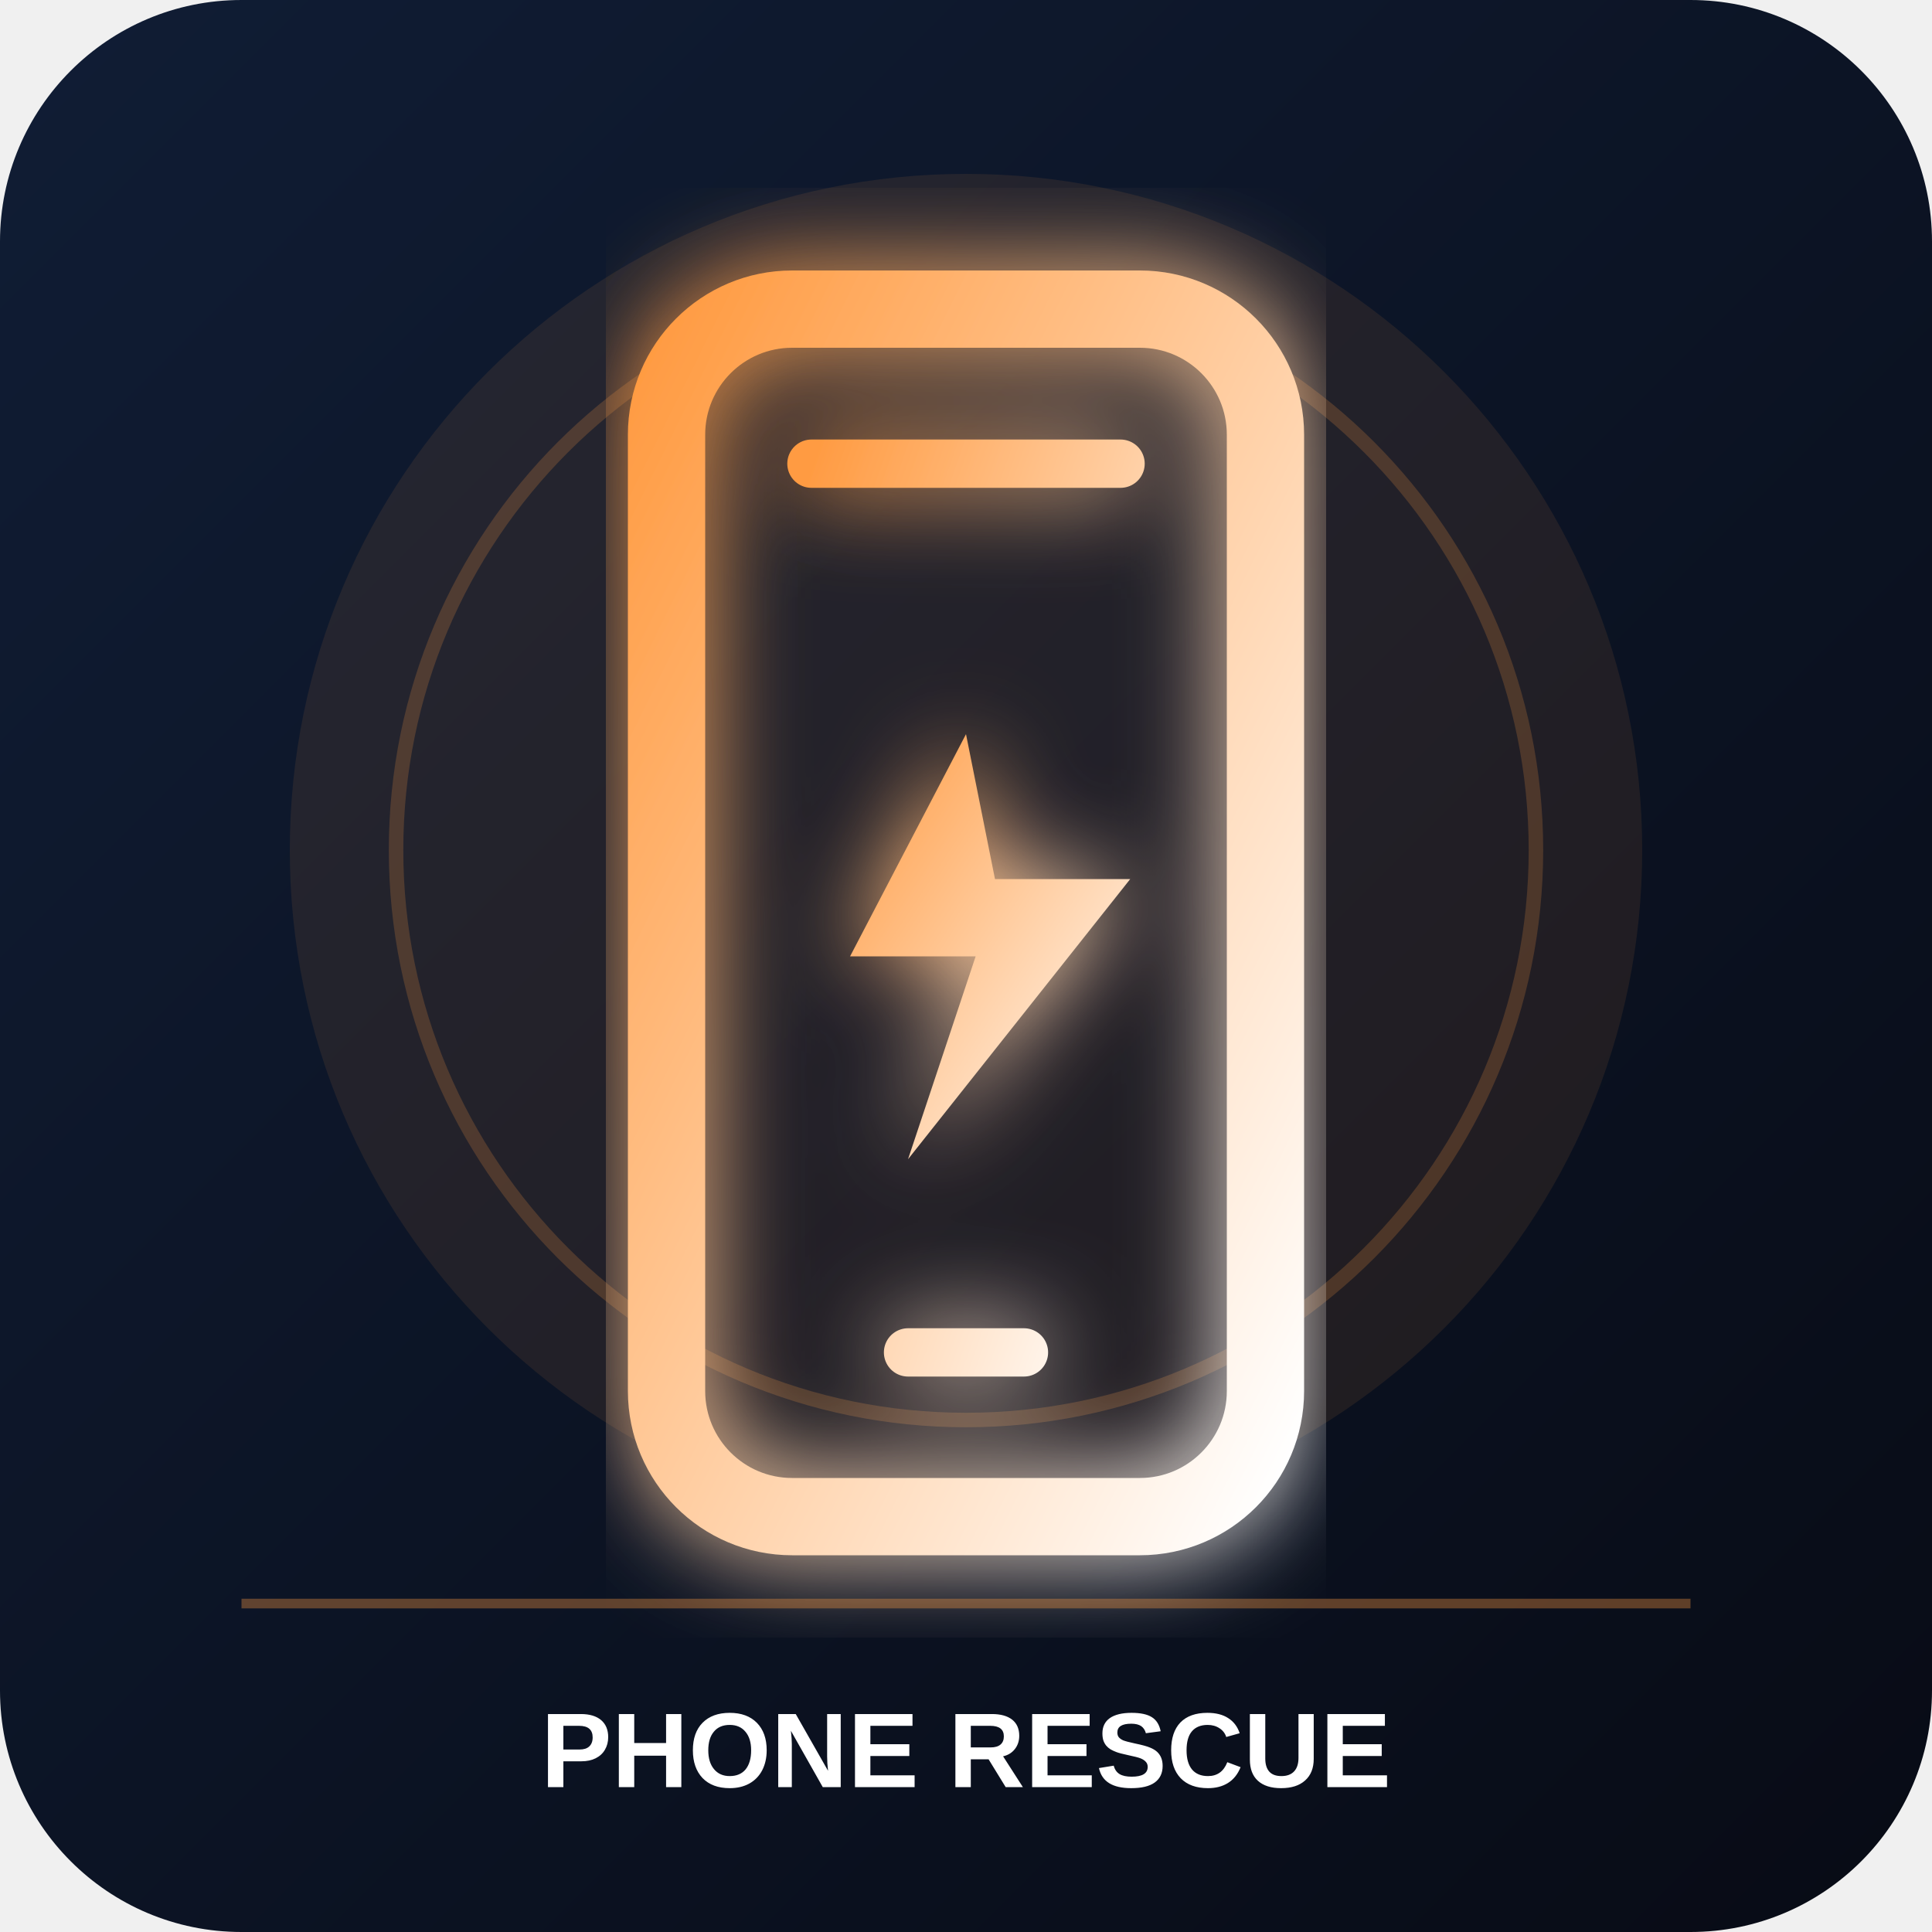
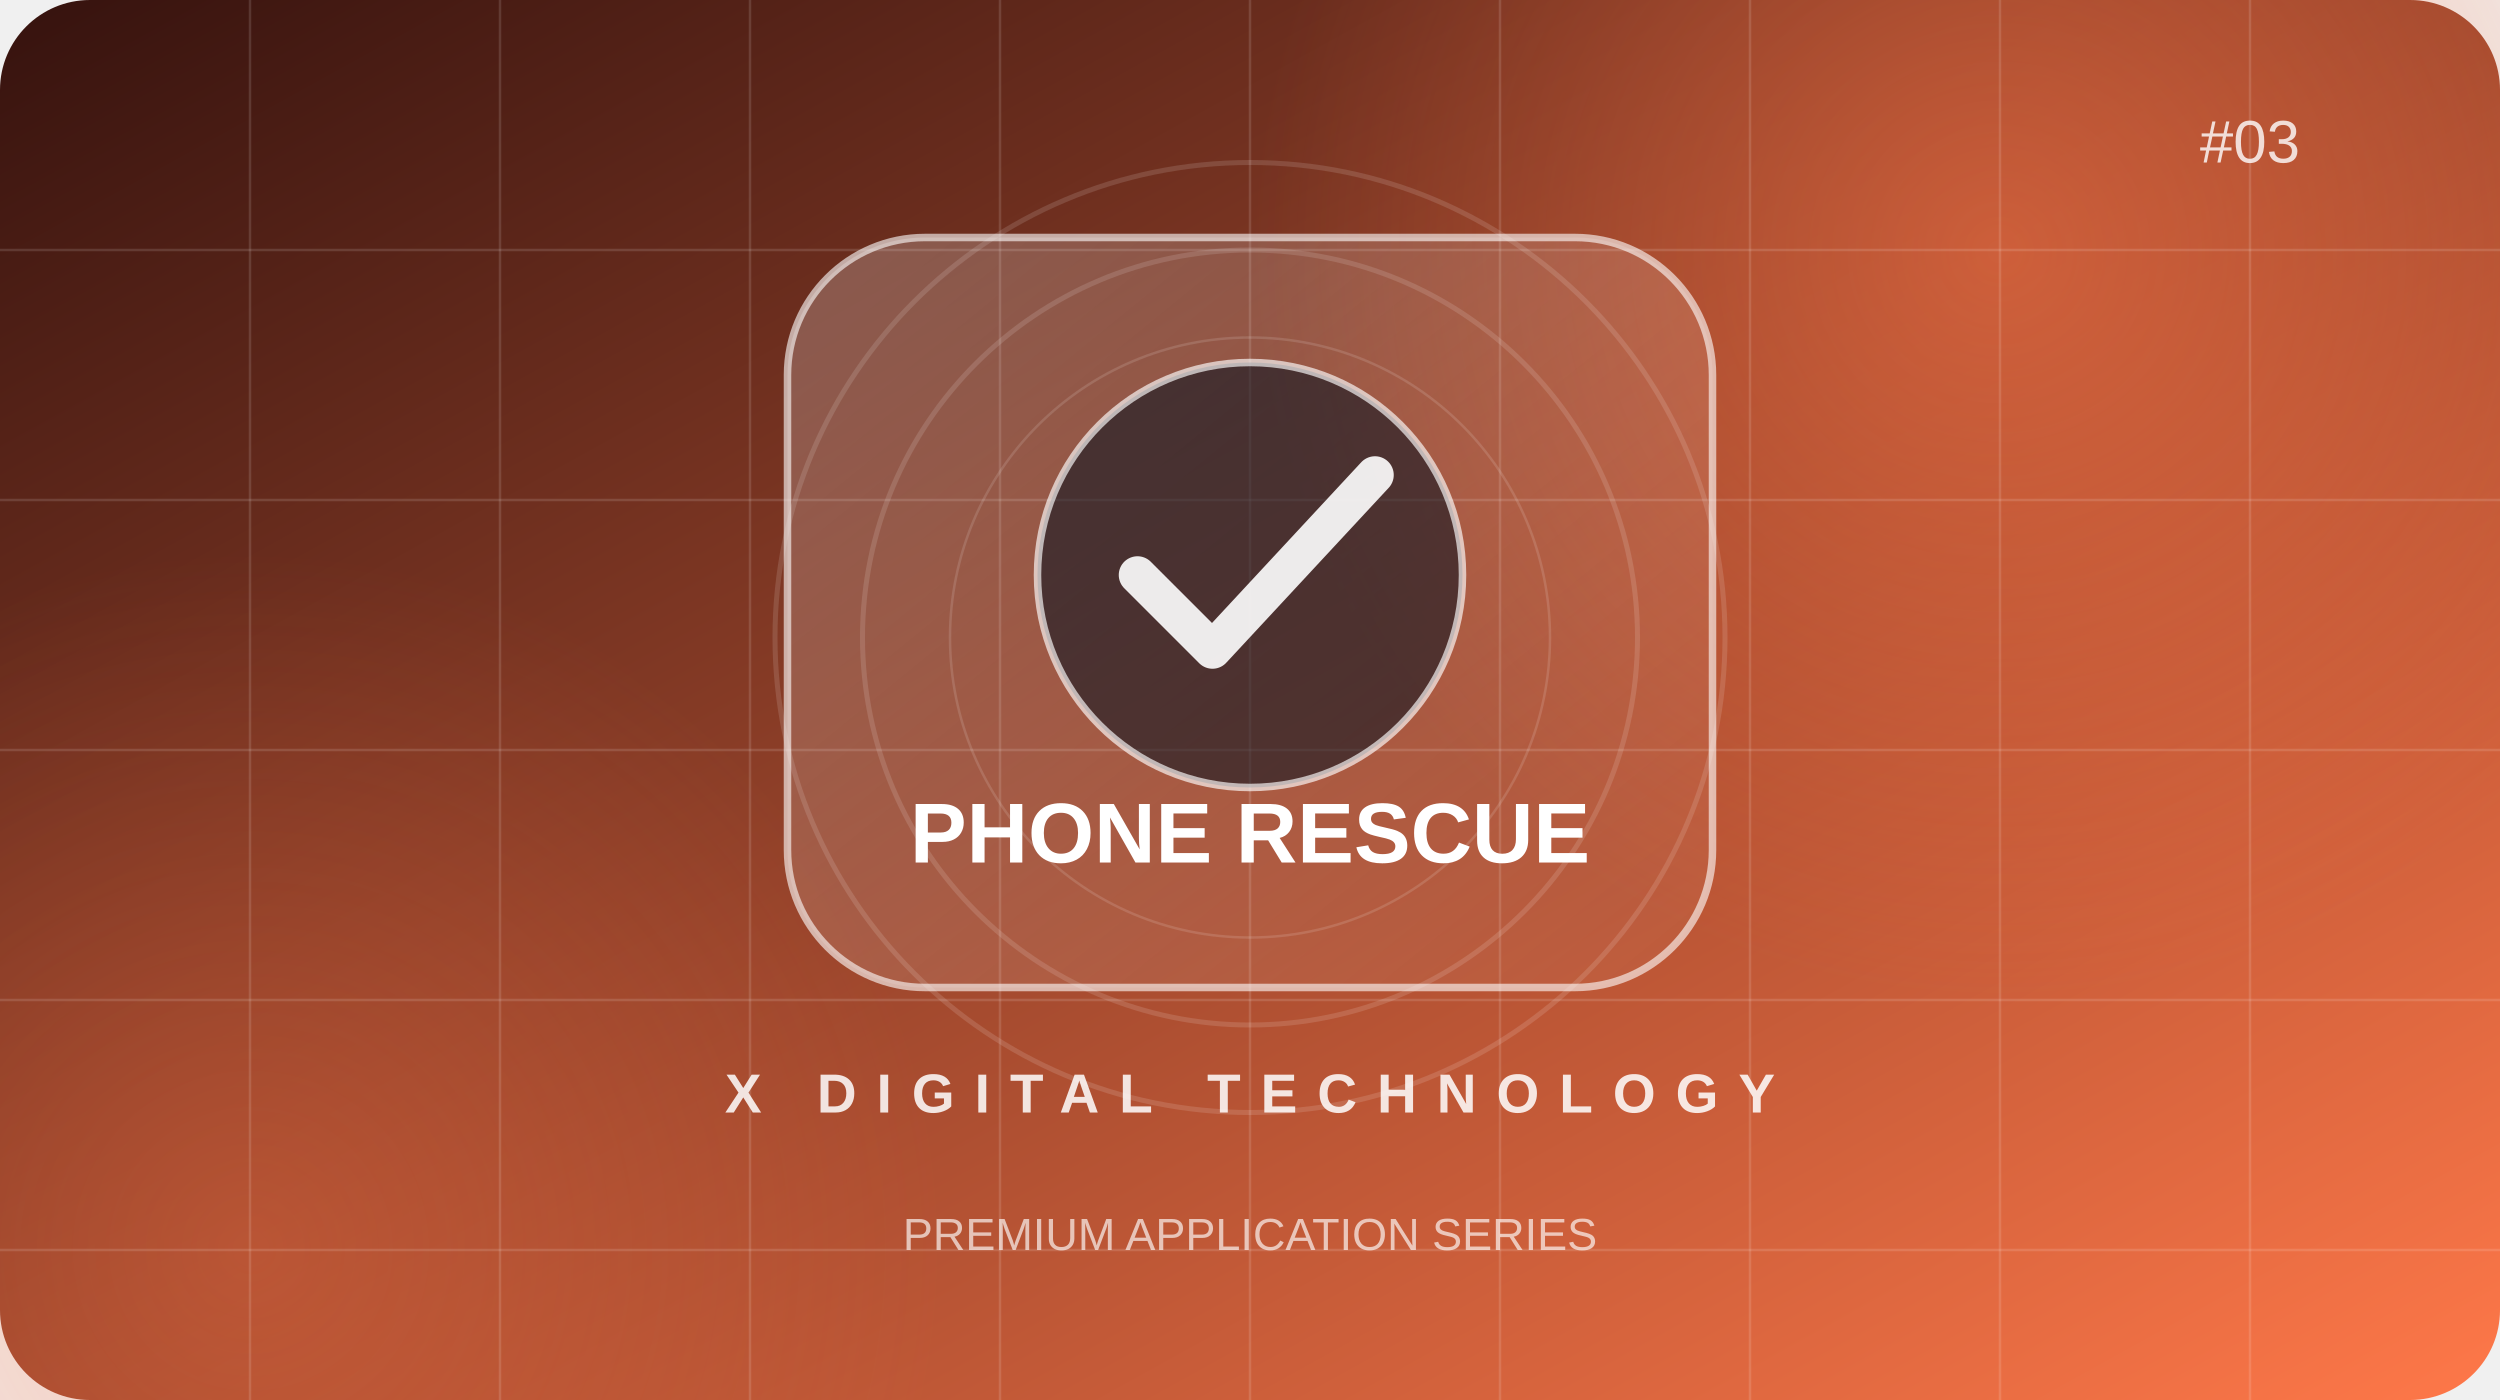
- <svg xmlns="http://www.w3.org/2000/svg" viewBox="0 0 200 200">
+ <svg xmlns="http://www.w3.org/2000/svg" width="1000" height="560" viewBox="0 0 1000 560">
  <defs>
    <linearGradient id="bg" x1="0" y1="0" x2="1" y2="1">
-       <stop offset="0" stop-color="#101d35" />
-       <stop offset="1" stop-color="#080b15" />
+       <stop offset="0" stop-color="#35120e" />
+       <stop offset="1" stop-color="#ff7849" />
    </linearGradient>
-     <linearGradient id="g" x1="0" y1="0" x2="1" y2="1">
-       <stop offset="0" stop-color="#ff9b42" />
-       <stop offset="1" stop-color="#ffffff" />
+     <radialGradient id="light">
+       <stop offset="0" stop-color="#ff7849" stop-opacity=".8" />
+       <stop offset="1" stop-color="#ff7849" stop-opacity="0" />
+     </radialGradient>
+     <linearGradient id="glass" x1="0" y1="0" x2="1" y2="1">
+       <stop offset="0" stop-color="#ffffff" stop-opacity=".22" />
+       <stop offset="1" stop-color="#ffffff" stop-opacity=".025" />
    </linearGradient>
-     <filter id="glow">
-       <feGaussianBlur stdDeviation="5" result="b" />
-       <feMerge>
-         <feMergeNode in="b" />
-         <feMergeNode in="SourceGraphic" />
-       </feMerge>
-     </filter>
  </defs>
-   <rect width="200" height="200" rx="25" fill="url(#bg)" />
-   <circle cx="100" cy="88" r="70" fill="#ff9b42" opacity=".09" />
-   <circle cx="100" cy="88" r="59" fill="none" stroke="#ff9b42" opacity=".20" stroke-width="1.5" />
-   <g filter="url(#glow)">
-     <rect x="69" y="32" width="62" height="125" rx="13" fill="none" stroke="url(#g)" stroke-width="8" />
-     <path d="M84 48 H116 M94 140 H106" stroke="url(#g)" stroke-width="5" stroke-linecap="round" />
-     <path d="M100 76 L88 99 H101 L94 120 L117 91 H103 Z" fill="url(#g)" />
+   <rect width="1000" height="560" rx="36" fill="url(#bg)" />
+   <circle cx="800" cy="100" r="300" fill="url(#light)" opacity=".65" />
+   <circle cx="100" cy="500" r="280" fill="url(#light)" opacity=".4" />
+   <g stroke="#ffffff" stroke-opacity=".13" fill="none">
+     <path d="M0 100 H1000 M0 200 H1000 M0 300 H1000 M0 400 H1000 M0 500 H1000" />
+     <path d="M100 0 V560 M200 0 V560 M300 0 V560 M400 0 V560 M500 0 V560 M600 0 V560 M700 0 V560 M800 0 V560 M900 0 V560" />
+     <circle cx="500" cy="255" r="190" stroke-width="2" />
+     <circle cx="500" cy="255" r="155" stroke-width="2" />
+     <circle cx="500" cy="255" r="120" stroke-width="1" />
  </g>
-   <path d="M25 166 H175" stroke="#ff9b42" opacity=".35" />
-   <text x="100" y="185" text-anchor="middle" font-family="Arial,sans-serif" font-size="11" font-weight="bold" fill="#ffffff">PHONE RESCUE</text>
+   <rect x="315" y="95" width="370" height="300" rx="55" fill="url(#glass)" stroke="#ffffff" stroke-opacity=".6" stroke-width="3" />
+   <circle cx="500" cy="230" r="85" fill="#07111f" fill-opacity=".55" stroke="#ffffff" stroke-opacity=".65" stroke-width="3" />
+   <path d="M455 230 L485 260 L550 190" fill="none" stroke="#ffffff" stroke-width="15" stroke-linecap="round" stroke-linejoin="round" opacity=".9" />
+   <text x="500" y="345" text-anchor="middle" font-family="Arial,sans-serif" font-size="34" font-weight="900" fill="#ffffff">PHONE RESCUE</text>
+   <text x="500" y="445" text-anchor="middle" font-family="Arial,sans-serif" font-size="22" font-weight="bold" letter-spacing="8" fill="#ffffff" opacity=".85">
+       X DIGITAL TECHNOLOGY
+     </text>
+   <text x="500" y="500" text-anchor="middle" font-family="Arial,sans-serif" font-size="18" fill="#ffffff" opacity=".65">PREMIUM APPLICATION SERIES</text>
+   <text x="920" y="65" text-anchor="end" font-family="Arial,sans-serif" font-size="24" fill="#ffffff" opacity=".8">#03</text>
</svg>
